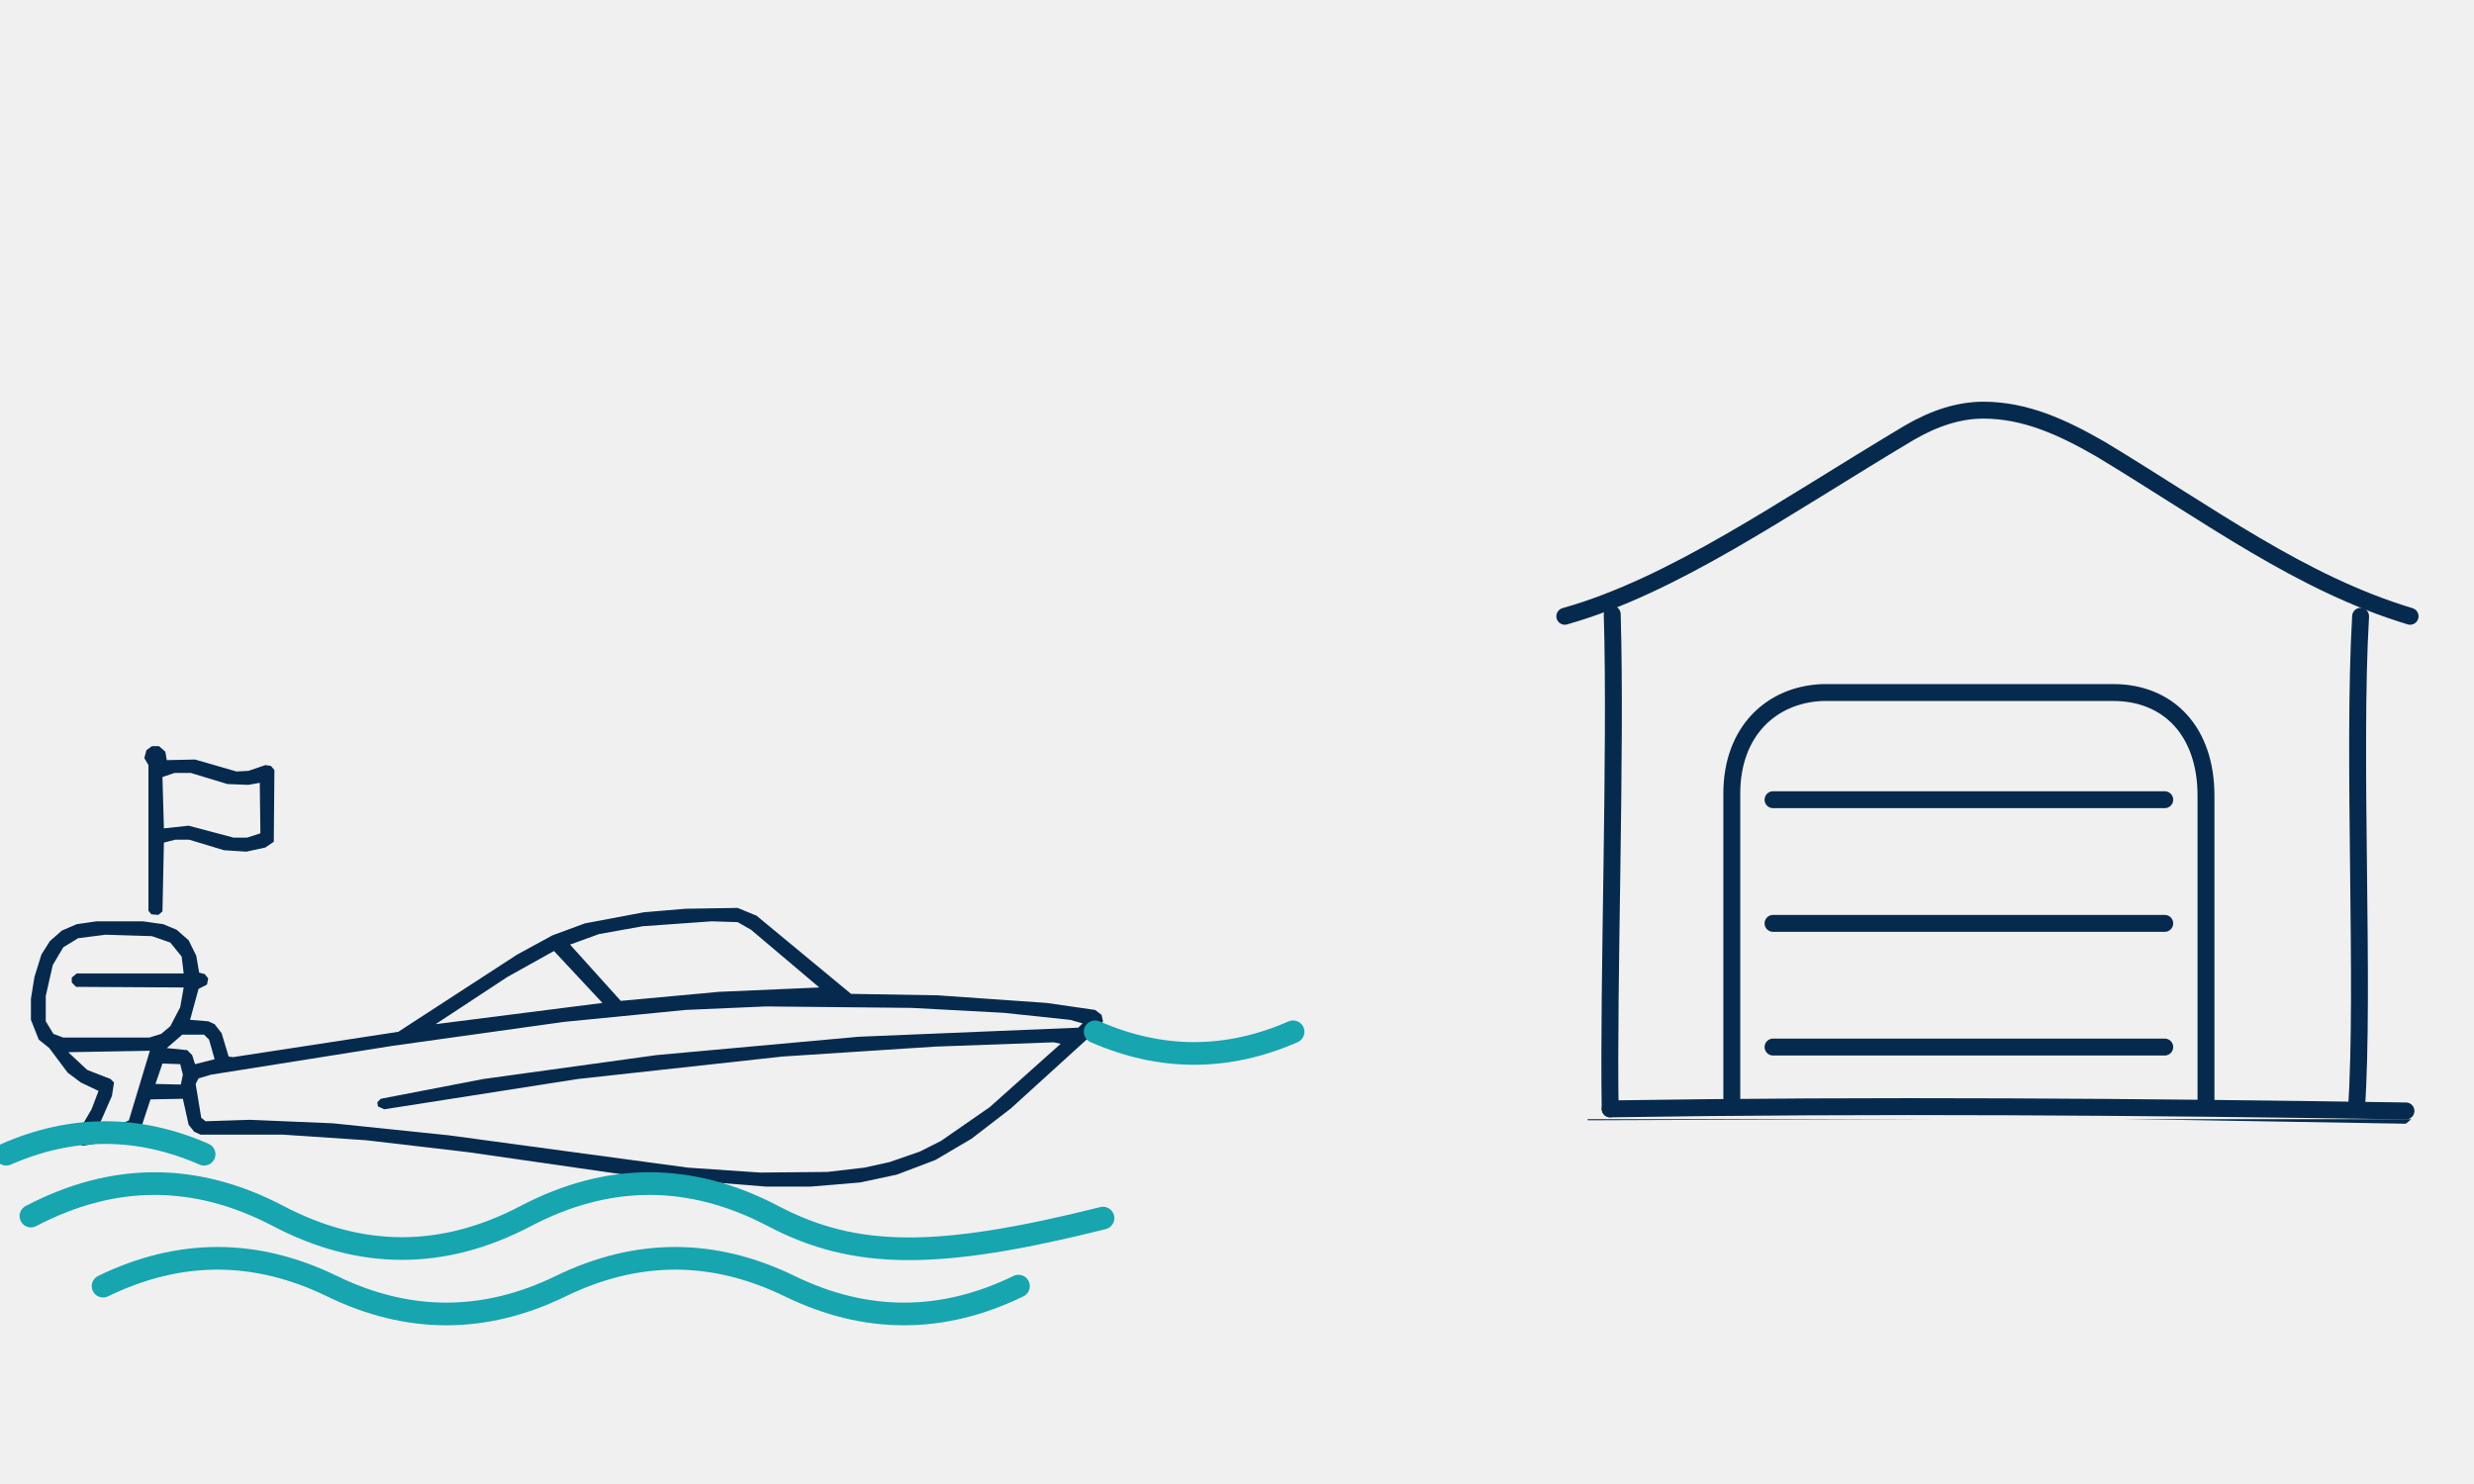
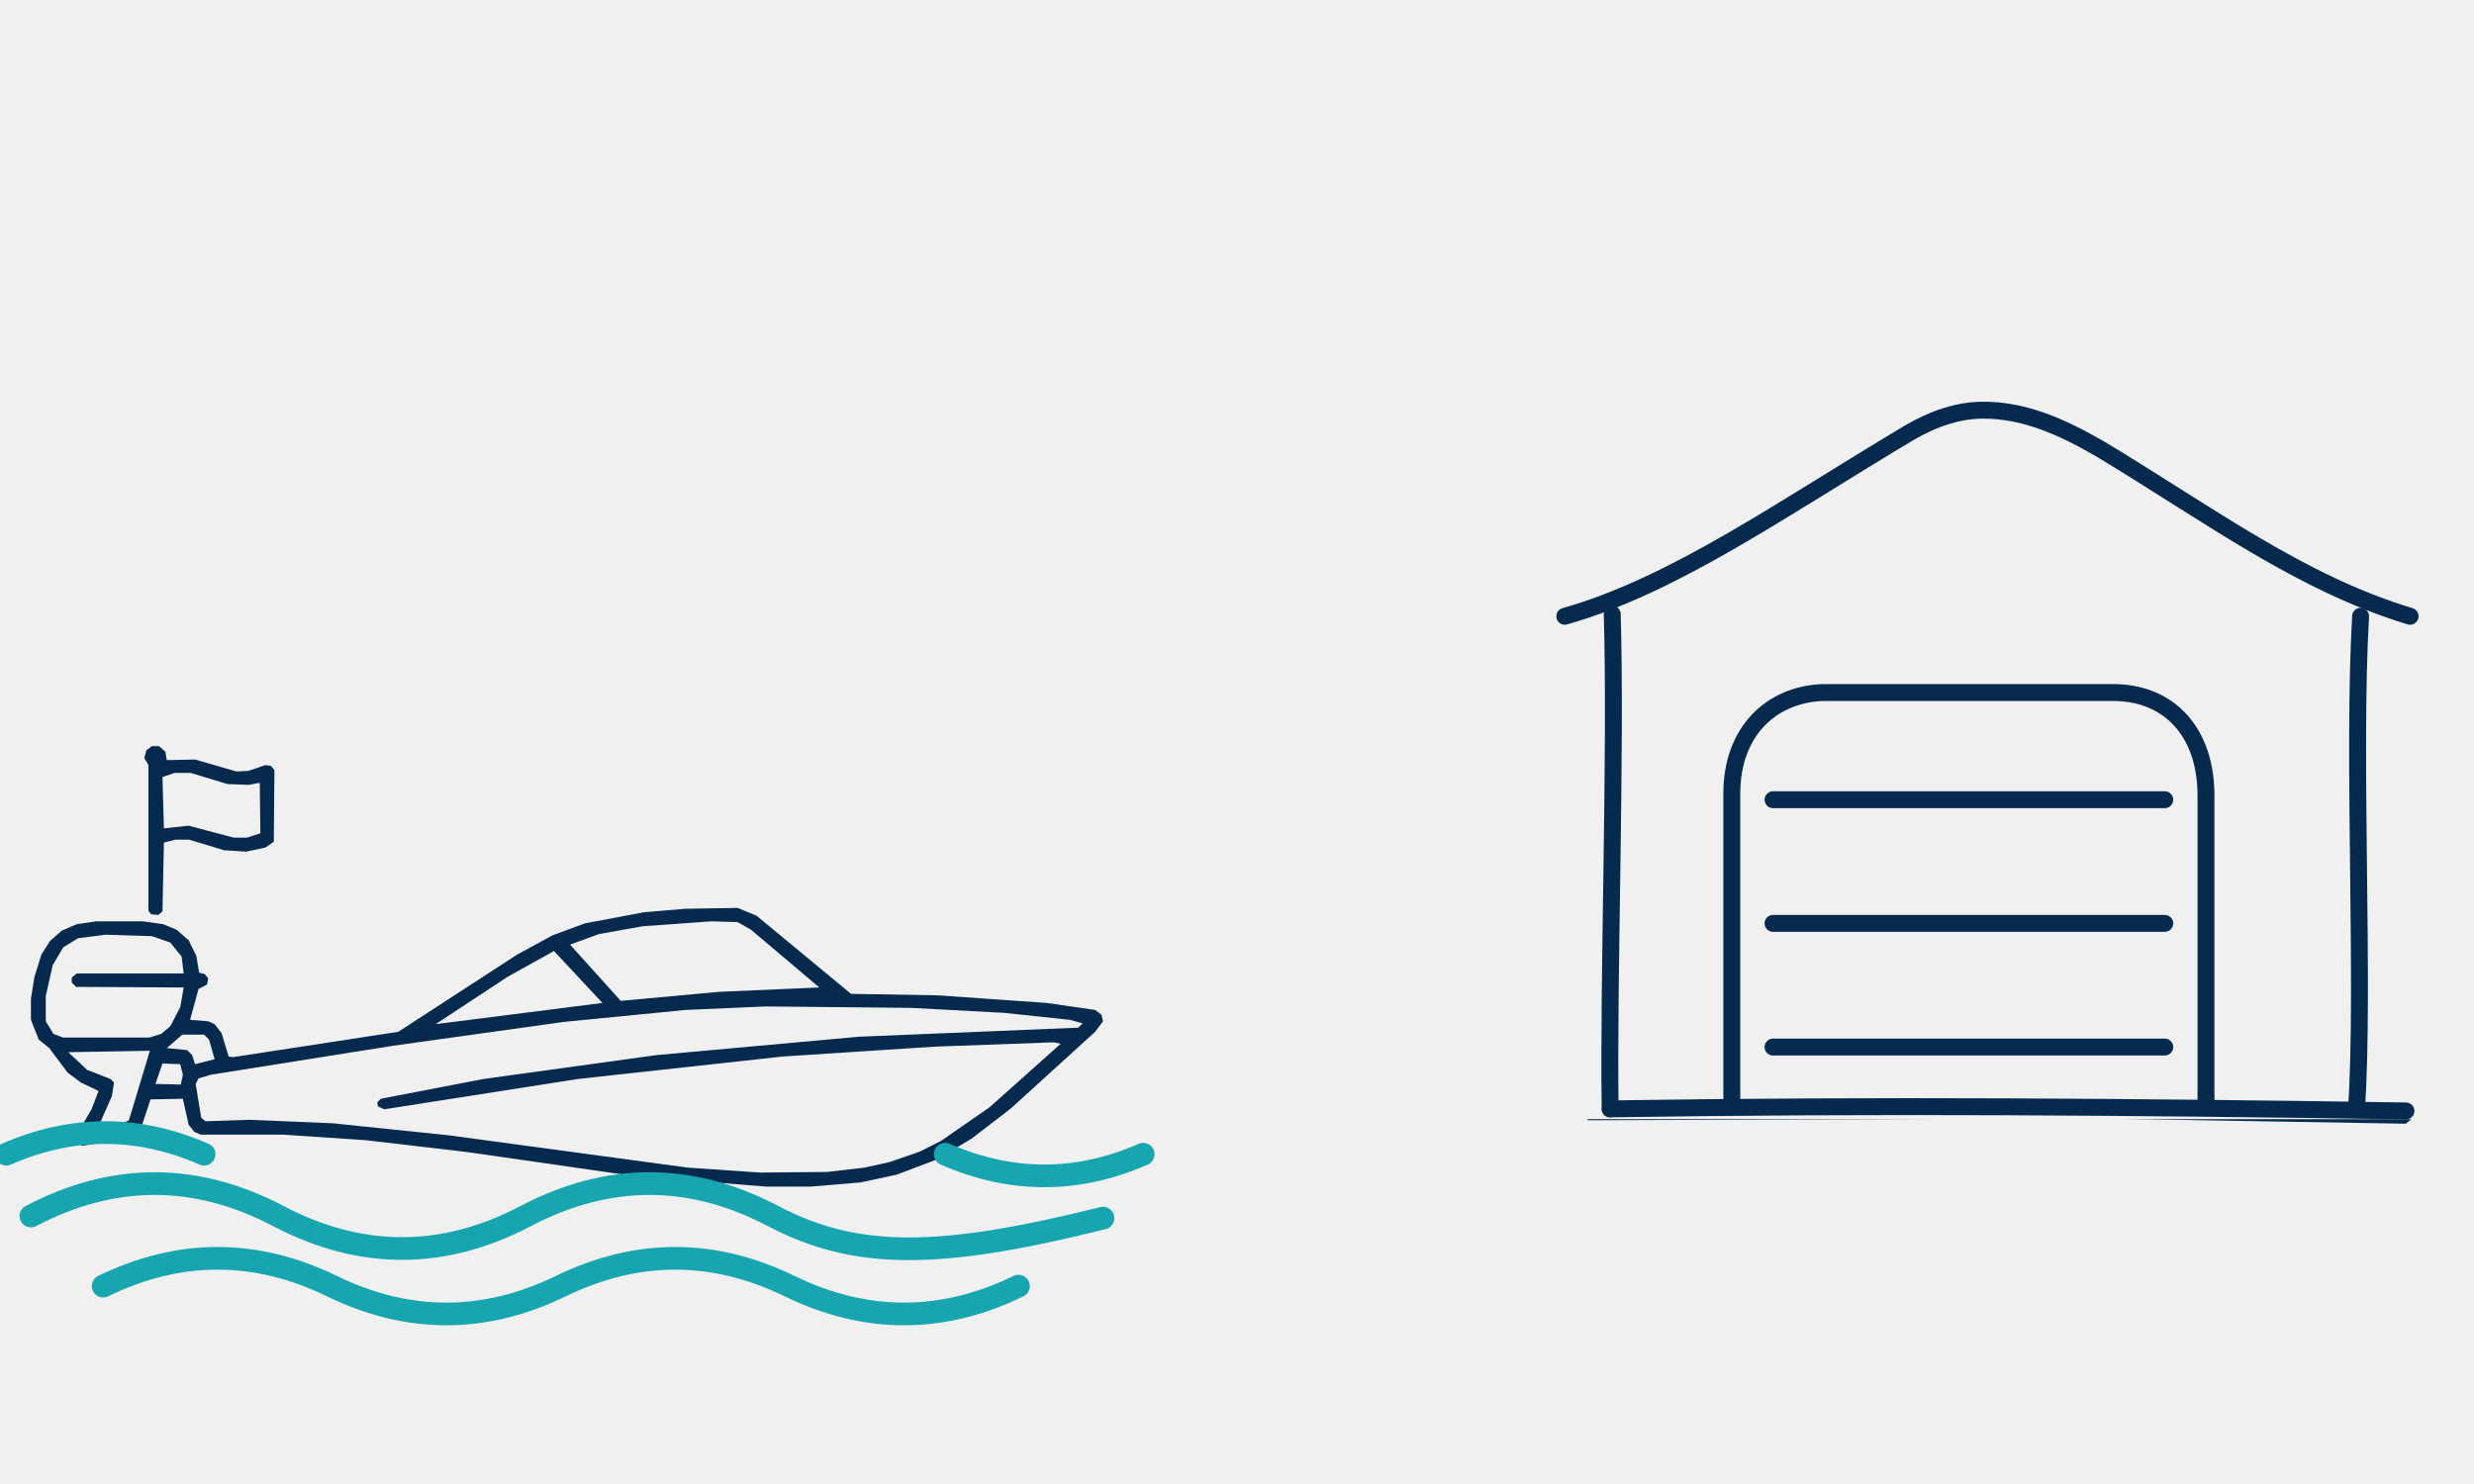
<svg xmlns="http://www.w3.org/2000/svg" viewBox="0 0 120 72" role="img" aria-hidden="true">
  <defs>
    <clipPath id="steg-abstand">
      <rect x="0" y="0" width="120" height="49" />
      <rect x="77" y="49" width="43" height="23" />
    </clipPath>
    <mask id="werft-neu" maskUnits="userSpaceOnUse" x="0" y="0" width="120" height="72">
      <rect width="120" height="72" fill="#fff" />
      <rect x="74.8" y="26" width="43.2" height="28.3" fill="#000" />
    </mask>
  </defs>
  <g fill="none" stroke="#062a4d" stroke-width=".82" stroke-linecap="round" stroke-linejoin="round">
    <path fill="#062a4d" stroke="none" fill-rule="evenodd" d="M53.50 49.55L53.43 49.24L53.12 49.00L50.77 48.66L45.48 48.29L41.28 48.22L36.70 44.43L35.78 44.05L33.25 44.09L31.24 44.26L28.37 44.80L26.80 45.38L25.09 46.31L19.32 50.06L11.30 51.29L11.09 51.26L10.75 50.13L10.41 49.69L10.10 49.55L9.22 49.48L9.63 47.98L10.04 47.77L10.10 47.47L9.93 47.26L9.66 47.19L9.52 46.37L9.15 45.62L8.57 45.11L7.92 44.84L6.93 44.70L4.68 44.70L3.72 44.84L3.00 45.15L2.42 45.66L2.01 46.31L1.67 47.40L1.50 48.46L1.50 49.48L1.88 50.44L2.39 50.85L3.28 52.04L3.92 52.52L4.78 52.93L4.44 53.82L3.72 55.05L3.72 55.35L3.99 55.59L5.67 55.32L6.66 54.94L6.86 54.67L7.30 53.34L8.87 53.31L9.15 54.57L9.42 54.91L9.73 55.05L13.72 55.05L17.75 55.32L22.70 55.90L30.76 57.06L37.15 57.57L39.33 57.57L41.72 57.37L43.50 56.99L45.37 56.28L47.12 55.25L49.03 53.78L53.12 50.06ZM7.88 51.60L8.74 51.63L8.87 52.14L8.77 52.62L7.54 52.59ZM7.27 50.98L6.25 54.36L5.60 54.64L4.71 54.81L5.43 53.17L5.53 52.52L5.36 52.35L4.23 51.91L3.31 51.05ZM8.09 50.85L8.84 50.20L9.90 50.20L10.14 50.44L10.41 51.39L9.46 51.63L9.32 51.19L9.08 50.95ZM52.51 49.65L52.30 49.86L41.65 50.30L31.85 51.19L23.45 52.35L18.47 53.31L18.30 53.48L18.33 53.68L18.64 53.82L28.03 52.35L37.96 51.26L45.34 50.78L51.11 50.57L51.45 50.64L48.00 53.72L45.65 55.35L44.62 55.87L43.15 56.38L41.93 56.65L40.12 56.86L36.87 56.89L33.36 56.65L21.75 55.08L16.15 54.50L12.12 54.33L9.97 54.40L9.76 54.23L9.49 52.59L9.63 52.32L10.24 52.14L19.05 50.74L27.35 49.58L33.25 49.00L37.15 48.83L44.21 48.90L48.69 49.14L51.90 49.48ZM29.22 48.66L21.13 49.69L24.61 47.40L26.87 46.14ZM3.07 45.96L3.79 45.52L5.12 45.35L7.37 45.42L8.26 45.73L8.81 46.41L8.91 47.23L3.72 47.23L3.48 47.43L3.48 47.67L3.69 47.88L8.91 47.91L8.74 48.87L8.26 49.79L7.82 50.16L7.24 50.34L3.07 50.34L2.59 50.16L2.22 49.55L2.22 48.32L2.56 46.82ZM39.74 47.91L34.89 48.12L30.11 48.56L27.65 45.83L29.05 45.32L31.17 44.94L34.52 44.70L35.78 44.74L36.43 45.11ZM13.14 37.16L12.87 37.12L12.05 37.40L11.47 37.43L9.46 36.85L8.09 36.88L8.02 36.47L7.71 36.20L7.37 36.20L7.10 36.40L7.00 36.78L7.20 37.12L7.20 44.19L7.34 44.36L7.68 44.39L7.88 44.22L7.95 40.88L8.50 40.74L9.18 40.74L10.86 41.25L11.95 41.32L12.87 41.12L13.28 40.84L13.31 37.36ZM7.88 37.70L8.47 37.50L9.25 37.50L11.03 38.04L12.05 38.08L12.60 37.98L12.63 40.43L11.98 40.64L11.33 40.64L9.15 40.06L7.95 40.19Z" />
    <g clip-path="url(#steg-abstand)" mask="url(#werft-neu)">
      <path fill="#062a4d" stroke="none" fill-rule="evenodd" d="M117 36.89L116.74 36.69L111.28 35.4L107.46 34.06L104.94 32.82L100.14 30.04L98.49 29.31L96.43 28.85L94.68 28.85L93.55 29.06L91.12 29.93L81.69 34.98L78.86 36.17L75.92 37.05L75.66 37.25L75.66 37.56L75.92 37.77L77.77 37.25L77.88 37.46L78.08 41.12L78.03 43.28L77.31 51.79L72.67 51.94L72.62 51.12L72.36 50.76L71.28 50.65L70.87 50.91L70.76 51.89L70.61 51.99L59.94 51.74L53.34 52.3L50.2 52.36L49.84 52.25L49.78 51.02L49.47 50.76L48.6 50.71L48.19 50.86L47.98 51.17L47.98 52.25L47.21 52.36L47 52.72L47.21 52.97L47.98 53.03L48.03 55.35L48.29 55.5L48.6 55.35L48.65 51.27L49.27 51.38L49.22 54.37L49.27 55.29L49.42 55.45L49.68 55.45L49.84 55.24L49.89 54.42L57.67 54.21L70.71 54.31L70.92 55.35L71.23 55.35L71.38 55.19L71.43 51.22L72.05 51.27L72 54.42L72.05 55.24L72.26 55.4L72.62 55.14L72.67 54.37L101.33 54.26L116.69 54.52L116.95 54.31L116.74 53.85L114.27 53.75L114.47 50.35L114.16 44.73L114.16 41.27L114.58 36.99L116.85 37.36ZM77.41 52.56L77.41 53.75L72.62 53.64L72.67 52.61ZM49.84 53.03L53.13 52.97L59.68 52.41L67.05 52.66L70.76 52.61L70.81 53.64L58.34 53.54L49.89 53.75ZM83.39 42.15L84.16 41.27L84.89 40.86L87.05 40.45L97.72 40.29L99.27 40.45L100.51 40.96L101.33 41.84L101.74 43.13L101.69 53.54L82.93 53.64L82.93 44.11L83.03 43.13ZM84.94 51.32L85.14 51.74L99.58 51.74L99.78 51.53L99.58 51.07L85.2 51.07ZM84.99 47.46L85.14 47.92L99.58 47.92L99.78 47.72L99.78 47.46L99.47 47.25L85.25 47.25ZM85.04 43.75L85.25 44.16L99.58 44.16L99.78 43.95L99.58 43.49L85.3 43.49ZM78.49 37.05L81.54 35.81L84.94 34.16L91.43 30.55L93.29 29.83L94.89 29.52L96.64 29.57L98.7 30.14L106.74 34.52L110.76 35.96L113.86 36.74L113.96 36.89L113.6 39.52L113.44 42.3L113.75 49.68L113.6 53.75L102.46 53.64L102.46 43.59L102.31 42.46L101.95 41.53L101.12 40.55L99.63 39.83L98.08 39.62L87.77 39.73L85.25 40.04L83.91 40.6L82.77 41.84L82.31 43.28L82.15 53.64L78.29 53.75L78.08 52.56L78.08 50.29L78.75 42.97L78.75 39.83ZM105.51 39.52L104.99 40.09L104.68 41.02L104.68 44.93L105.04 45.81L105.45 46.22L106.43 46.58L109.73 46.58L110.87 46.12L111.43 45.35L111.59 44.57L111.59 40.81L111.18 39.78L110.76 39.42L109.94 39.11L106.64 39.11ZM105.92 39.98L106.54 39.73L109.89 39.73L110.25 39.83L110.76 40.29L110.97 40.91L110.97 44.68L110.45 45.65L109.73 45.96L106.54 45.96L105.92 45.76L105.51 45.35L105.3 44.78L105.35 40.81ZM109.32 42.87L108.96 42.77L107.05 44.57L107.05 44.93L107.31 45.04L109.32 43.18ZM109.32 41.22L108.96 41.17L107.05 42.92L107.05 43.23L107.46 43.34L109.32 41.63Z" />
    </g>
    <g fill="none" stroke="#062a4d" stroke-width=".82" stroke-linecap="round" stroke-linejoin="round">
      <path transform="translate(0 -7)" d="M75.9 36.9c5.3-1.5 10.5-5.2 16.7-8.9 1.2-.7 2.4-1.1 3.6-1.1 2 0 3.8.8 5.7 1.9 5.3 3.2 9.7 6.5 15 8.1" />
      <path d="M78.2 29.8c.2 6.7-.2 17.8-.1 24M114.5 29.9c-.4 6.8.2 18-.2 23.9" />
      <path d="M84 53.7V38.5c0-3 1.9-4.8 4.4-4.9h14.1c2.7 0 4.5 1.9 4.5 5v15.1" />
      <path d="M86 38.8h19M86 44.8h19M86 50.8h19" />
      <path d="M78.1 53.8c12.8-.2 25.7-.1 38.6.1" />
    </g>
  </g>
  <g fill="none" stroke="#17a5af" stroke-width="1.1" stroke-linecap="round" transform="translate(0 -2.7)">
-     <path d="M.3 58.7c3.2-1.4 6.4-1.4 9.6 0M53.12 52.76c3.2 1.4 6.4 1.4 9.6 0" />
+     <path d="M.3 58.7c3.2-1.4 6.4-1.4 9.6 0M45.85 58.7c3.2 1.4 6.4 1.4 9.6 0" />
    <path d="M1.5 61.7c4-2.1 8-2.1 12 0s8 2.1 12 0 8-2.1 12 0 8 2.1 16 .1" />
    <path d="M5 65.1c3.7-1.8 7.4-1.8 11.1 0s7.4 1.8 11.1 0 7.4-1.8 11.1 0 7.4 1.8 11.1 0" />
  </g>
</svg>
